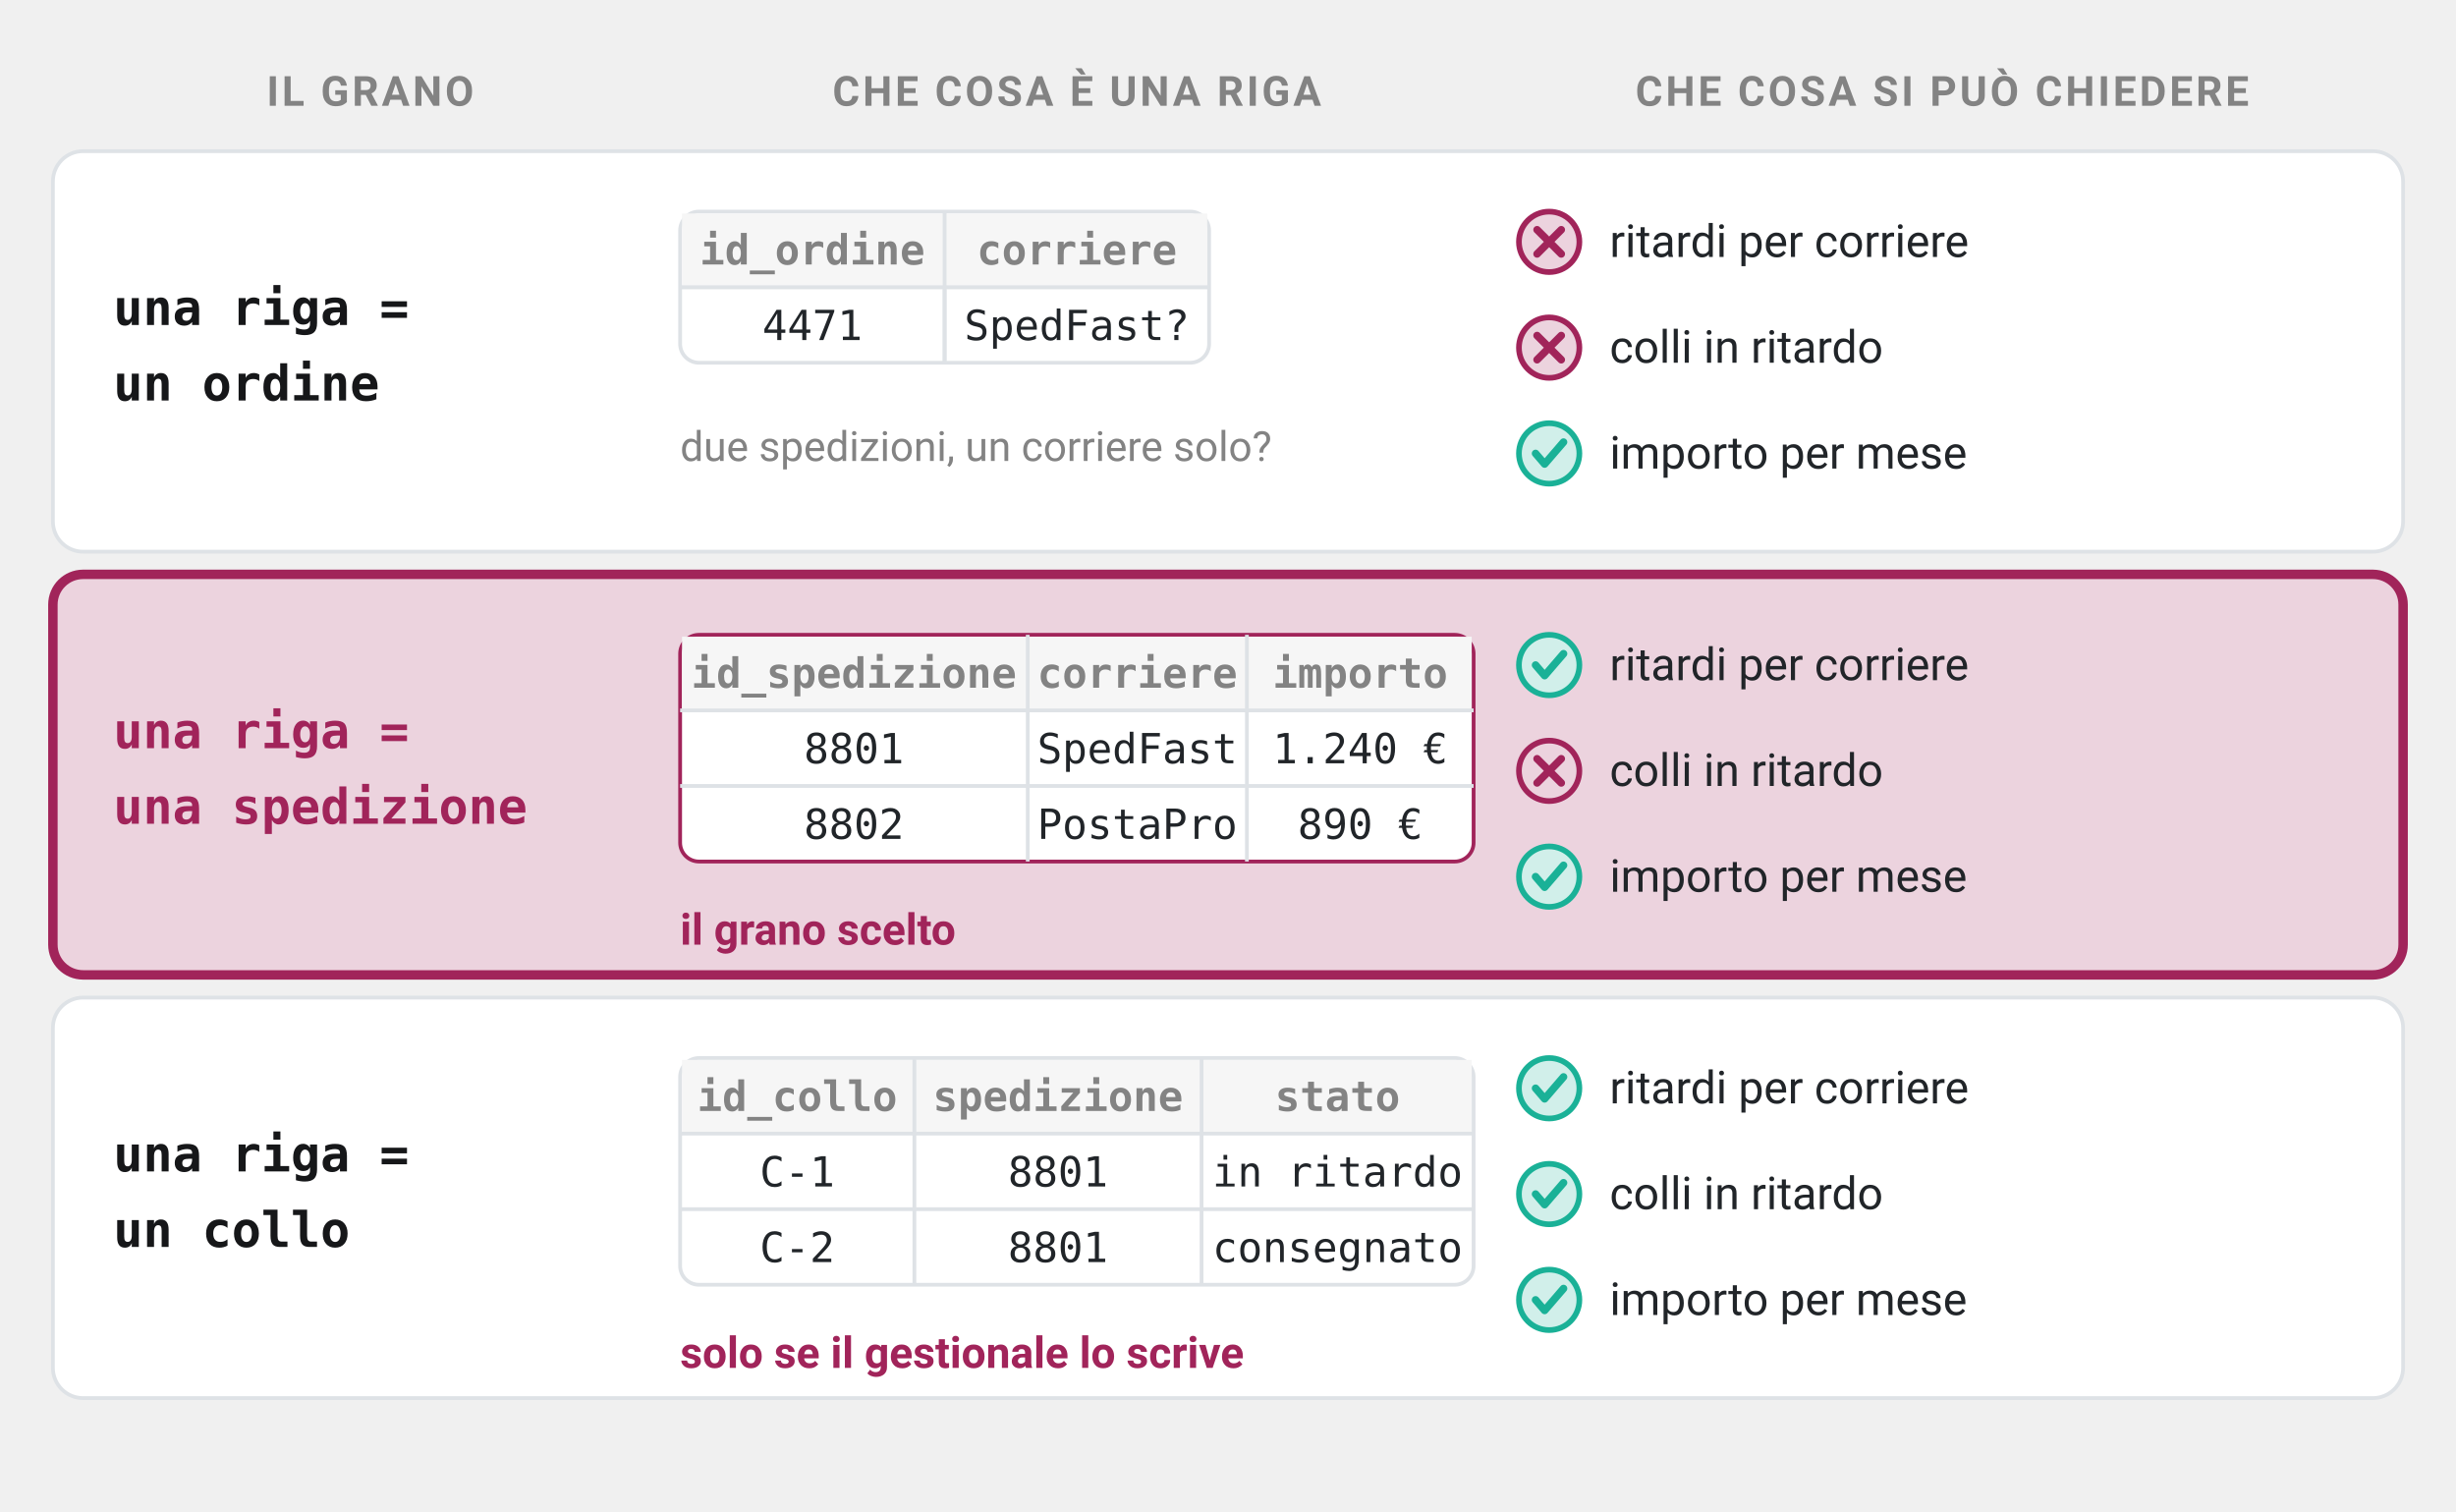
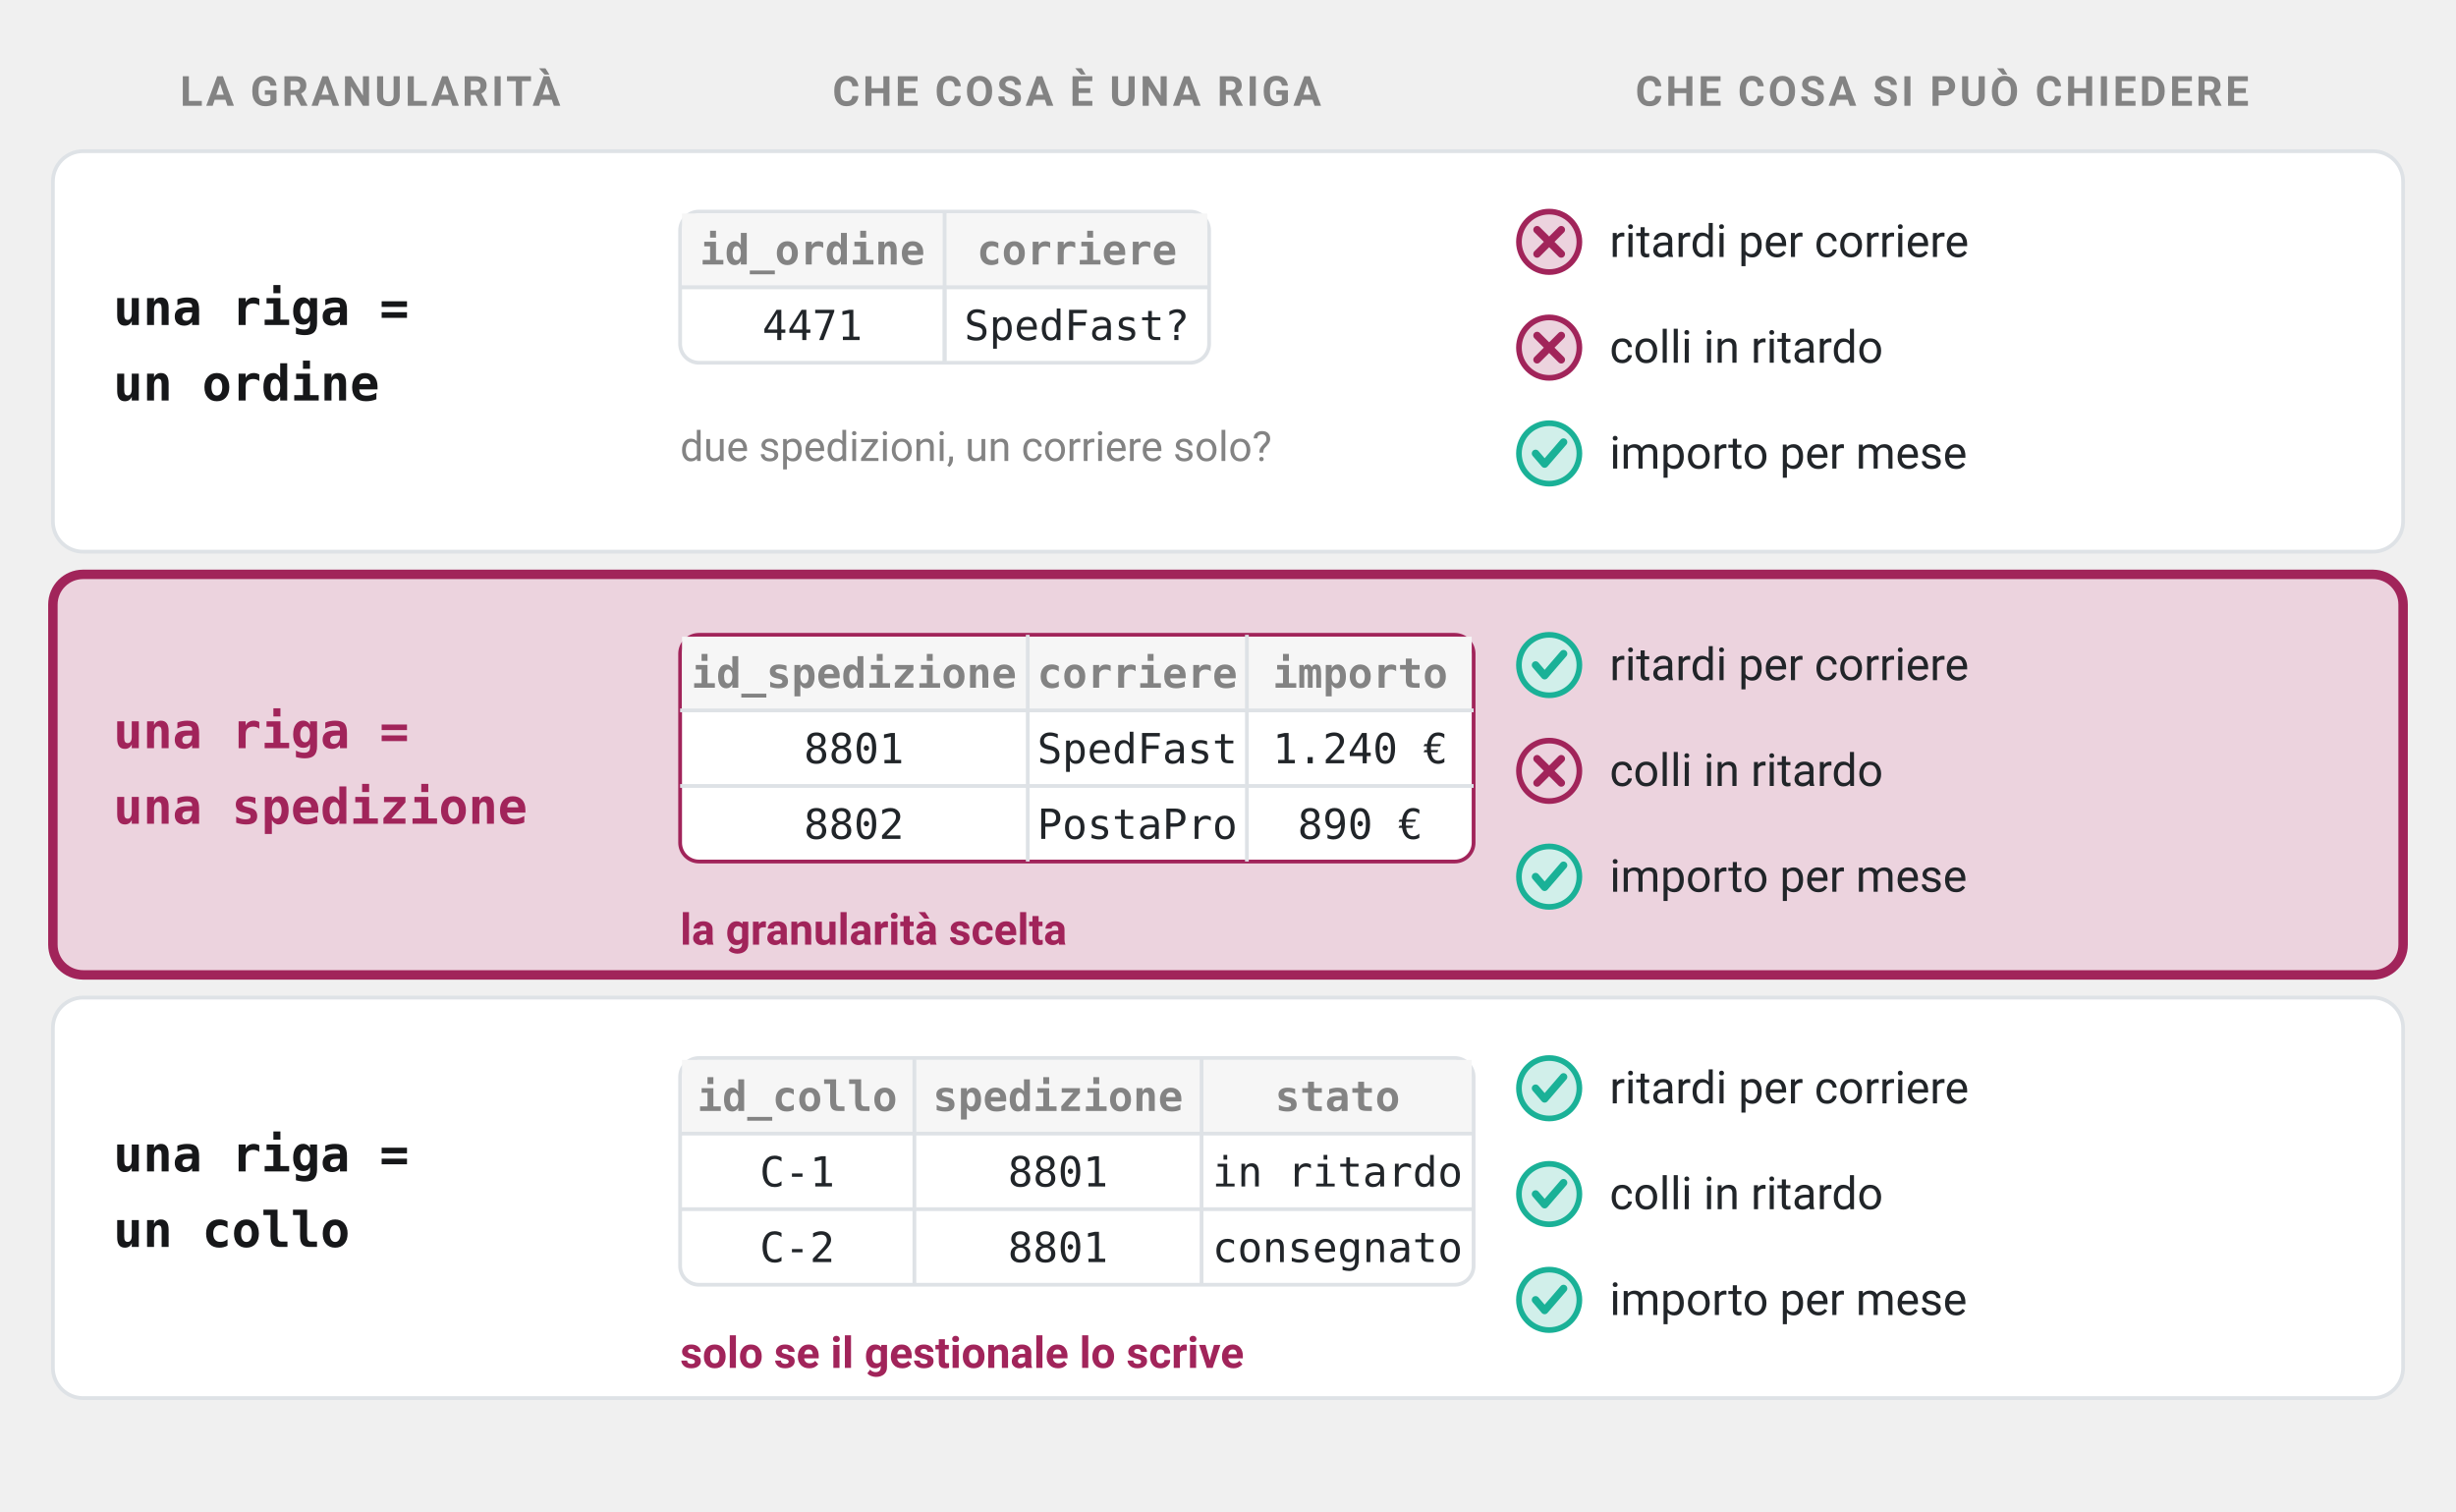
<svg xmlns="http://www.w3.org/2000/svg" viewBox="0 0 650 400" width="650" height="400" role="img" font-family="Poppins, system-ui, -apple-system, 'Segoe UI', Roboto, sans-serif">
  <defs>
    <g id="ok">
      <circle r="8" fill="#d1efea" stroke="#1ab197" stroke-width="1.5" />
      <path d="M-3.6 0 L-1.2 2.8 L3.8 -3" fill="none" stroke="#1ab197" stroke-width="2" stroke-linecap="round" stroke-linejoin="round" />
    </g>
    <g id="no">
      <circle r="8" fill="#ecd3de" stroke="#a1245a" stroke-width="1.5" />
      <path d="M-3.2 -3.2 L3.2 3.2 M3.2 -3.2 L-3.2 3.2" fill="none" stroke="#a1245a" stroke-width="2" stroke-linecap="round" />
    </g>
  </defs>
  <g text-anchor="middle" font-size="11" font-weight="700" letter-spacing="0.8" fill="#838383">
-     <text x="98" y="28">IL GRANO</text>
+     <text x="98" y="28">LA GRANULARITÀ</text>
    <text x="285" y="28">CHE COSA È UNA RIGA</text>
    <text x="514" y="28">CHE COSA SI PUÒ CHIEDERE</text>
  </g>
  <g id="grano-ordine">
    <rect x="14" y="40" width="622" height="106" rx="8" fill="#ffffff" stroke="#dee2e6" />
    <g font-family="'SFMono-Regular', Menlo, Monaco, Consolas, monospace" font-size="13" font-weight="700" fill="#161719">
      <text x="30" y="86">una riga =</text>
      <text x="30" y="106">un ordine</text>
    </g>
    <g>
      <rect x="180" y="56" width="140" height="40" rx="5" fill="#ffffff" stroke="#dee2e6" />
      <path d="M180 76 h140 M250 56 v40" stroke="#dee2e6" />
      <rect x="180.5" y="56.5" width="139" height="19.5" fill="#f6f6f6" />
      <path d="M180 76 h140 M250 56 v40" stroke="#dee2e6" />
      <g font-family="'SFMono-Regular', Menlo, Monaco, Consolas, monospace" font-size="11" text-anchor="middle">
        <text x="215" y="70" font-weight="700" fill="#838383">id_ordine</text>
        <text x="285" y="70" font-weight="700" fill="#838383">corriere</text>
        <text x="215" y="90" fill="#212529">4471</text>
        <text x="285" y="90" fill="#212529">SpedFast?</text>
      </g>
      <text x="180" y="122" font-size="11" fill="#838383">due spedizioni, un corriere solo?</text>
    </g>
    <g font-size="12" fill="#212529">
      <use href="#no" x="410" y="64" />
      <text x="426" y="68">ritardi per corriere</text>
      <use href="#no" x="410" y="92" />
      <text x="426" y="96">colli in ritardo</text>
      <use href="#ok" x="410" y="120" />
      <text x="426" y="124">importo per mese</text>
    </g>
  </g>
  <g id="grano-spedizione">
    <rect x="14" y="152" width="622" height="106" rx="8" fill="#ecd3de" stroke="#a1245a" stroke-width="2.5" />
    <g font-family="'SFMono-Regular', Menlo, Monaco, Consolas, monospace" font-size="13" font-weight="700" fill="#a1245a">
      <text x="30" y="198">una riga =</text>
      <text x="30" y="218">una spedizione</text>
    </g>
    <g>
      <rect x="180" y="168" width="210" height="60" rx="5" fill="#ffffff" stroke="#a1245a" />
      <rect x="180.5" y="168.5" width="209" height="19.5" fill="#f6f6f6" />
      <path d="M180 188 h210 M180 208 h210 M272 168 v60 M330 168 v60" stroke="#dee2e6" />
      <g font-family="'SFMono-Regular', Menlo, Monaco, Consolas, monospace" font-size="11" text-anchor="middle">
        <text x="226" y="182" font-weight="700" fill="#838383">id_spedizione</text>
        <text x="301" y="182" font-weight="700" fill="#838383">corriere</text>
        <text x="360" y="182" font-weight="700" fill="#838383">importo</text>
        <text x="226" y="202" fill="#212529">8801</text>
        <text x="301" y="202" fill="#212529">SpedFast</text>
        <text x="360" y="202" fill="#212529">1.240 €</text>
        <text x="226" y="222" fill="#212529">8802</text>
        <text x="301" y="222" fill="#212529">PostaPro</text>
        <text x="360" y="222" fill="#212529">890 €</text>
      </g>
-       <text x="180" y="250" font-size="11.5" font-weight="700" fill="#a1245a">il grano scelto</text>
+       <text x="180" y="250" font-size="11.5" font-weight="700" fill="#a1245a">la granularità scelta</text>
    </g>
    <g font-size="12" fill="#212529">
      <use href="#ok" x="410" y="176" />
      <text x="426" y="180">ritardi per corriere</text>
      <use href="#no" x="410" y="204" />
      <text x="426" y="208">colli in ritardo</text>
      <use href="#ok" x="410" y="232" />
      <text x="426" y="236">importo per mese</text>
    </g>
  </g>
  <g id="grano-collo">
    <rect x="14" y="264" width="622" height="106" rx="8" fill="#ffffff" stroke="#dee2e6" />
    <g font-family="'SFMono-Regular', Menlo, Monaco, Consolas, monospace" font-size="13" font-weight="700" fill="#161719">
      <text x="30" y="310">una riga =</text>
      <text x="30" y="330">un collo</text>
    </g>
    <g>
      <rect x="180" y="280" width="210" height="60" rx="5" fill="#ffffff" stroke="#dee2e6" />
      <rect x="180.5" y="280.5" width="209" height="19.5" fill="#f6f6f6" />
      <path d="M180 300 h210 M180 320 h210 M242 280 v60 M318 280 v60" stroke="#dee2e6" />
      <g font-family="'SFMono-Regular', Menlo, Monaco, Consolas, monospace" font-size="11" text-anchor="middle">
        <text x="211" y="294" font-weight="700" fill="#838383">id_collo</text>
        <text x="280" y="294" font-weight="700" fill="#838383">spedizione</text>
        <text x="354" y="294" font-weight="700" fill="#838383">stato</text>
        <text x="211" y="314" fill="#212529">C-1</text>
        <text x="280" y="314" fill="#212529">8801</text>
        <text x="354" y="314" fill="#212529">in ritardo</text>
        <text x="211" y="334" fill="#212529">C-2</text>
        <text x="280" y="334" fill="#212529">8801</text>
        <text x="354" y="334" fill="#212529">consegnato</text>
      </g>
      <text x="180" y="362" font-size="11.5" font-weight="600" fill="#a1245a">solo se il gestionale lo scrive</text>
    </g>
    <g font-size="12" fill="#212529">
      <use href="#ok" x="410" y="288" />
      <text x="426" y="292">ritardi per corriere</text>
      <use href="#ok" x="410" y="316" />
      <text x="426" y="320">colli in ritardo</text>
      <use href="#ok" x="410" y="344" />
      <text x="426" y="348">importo per mese</text>
    </g>
  </g>
</svg>
